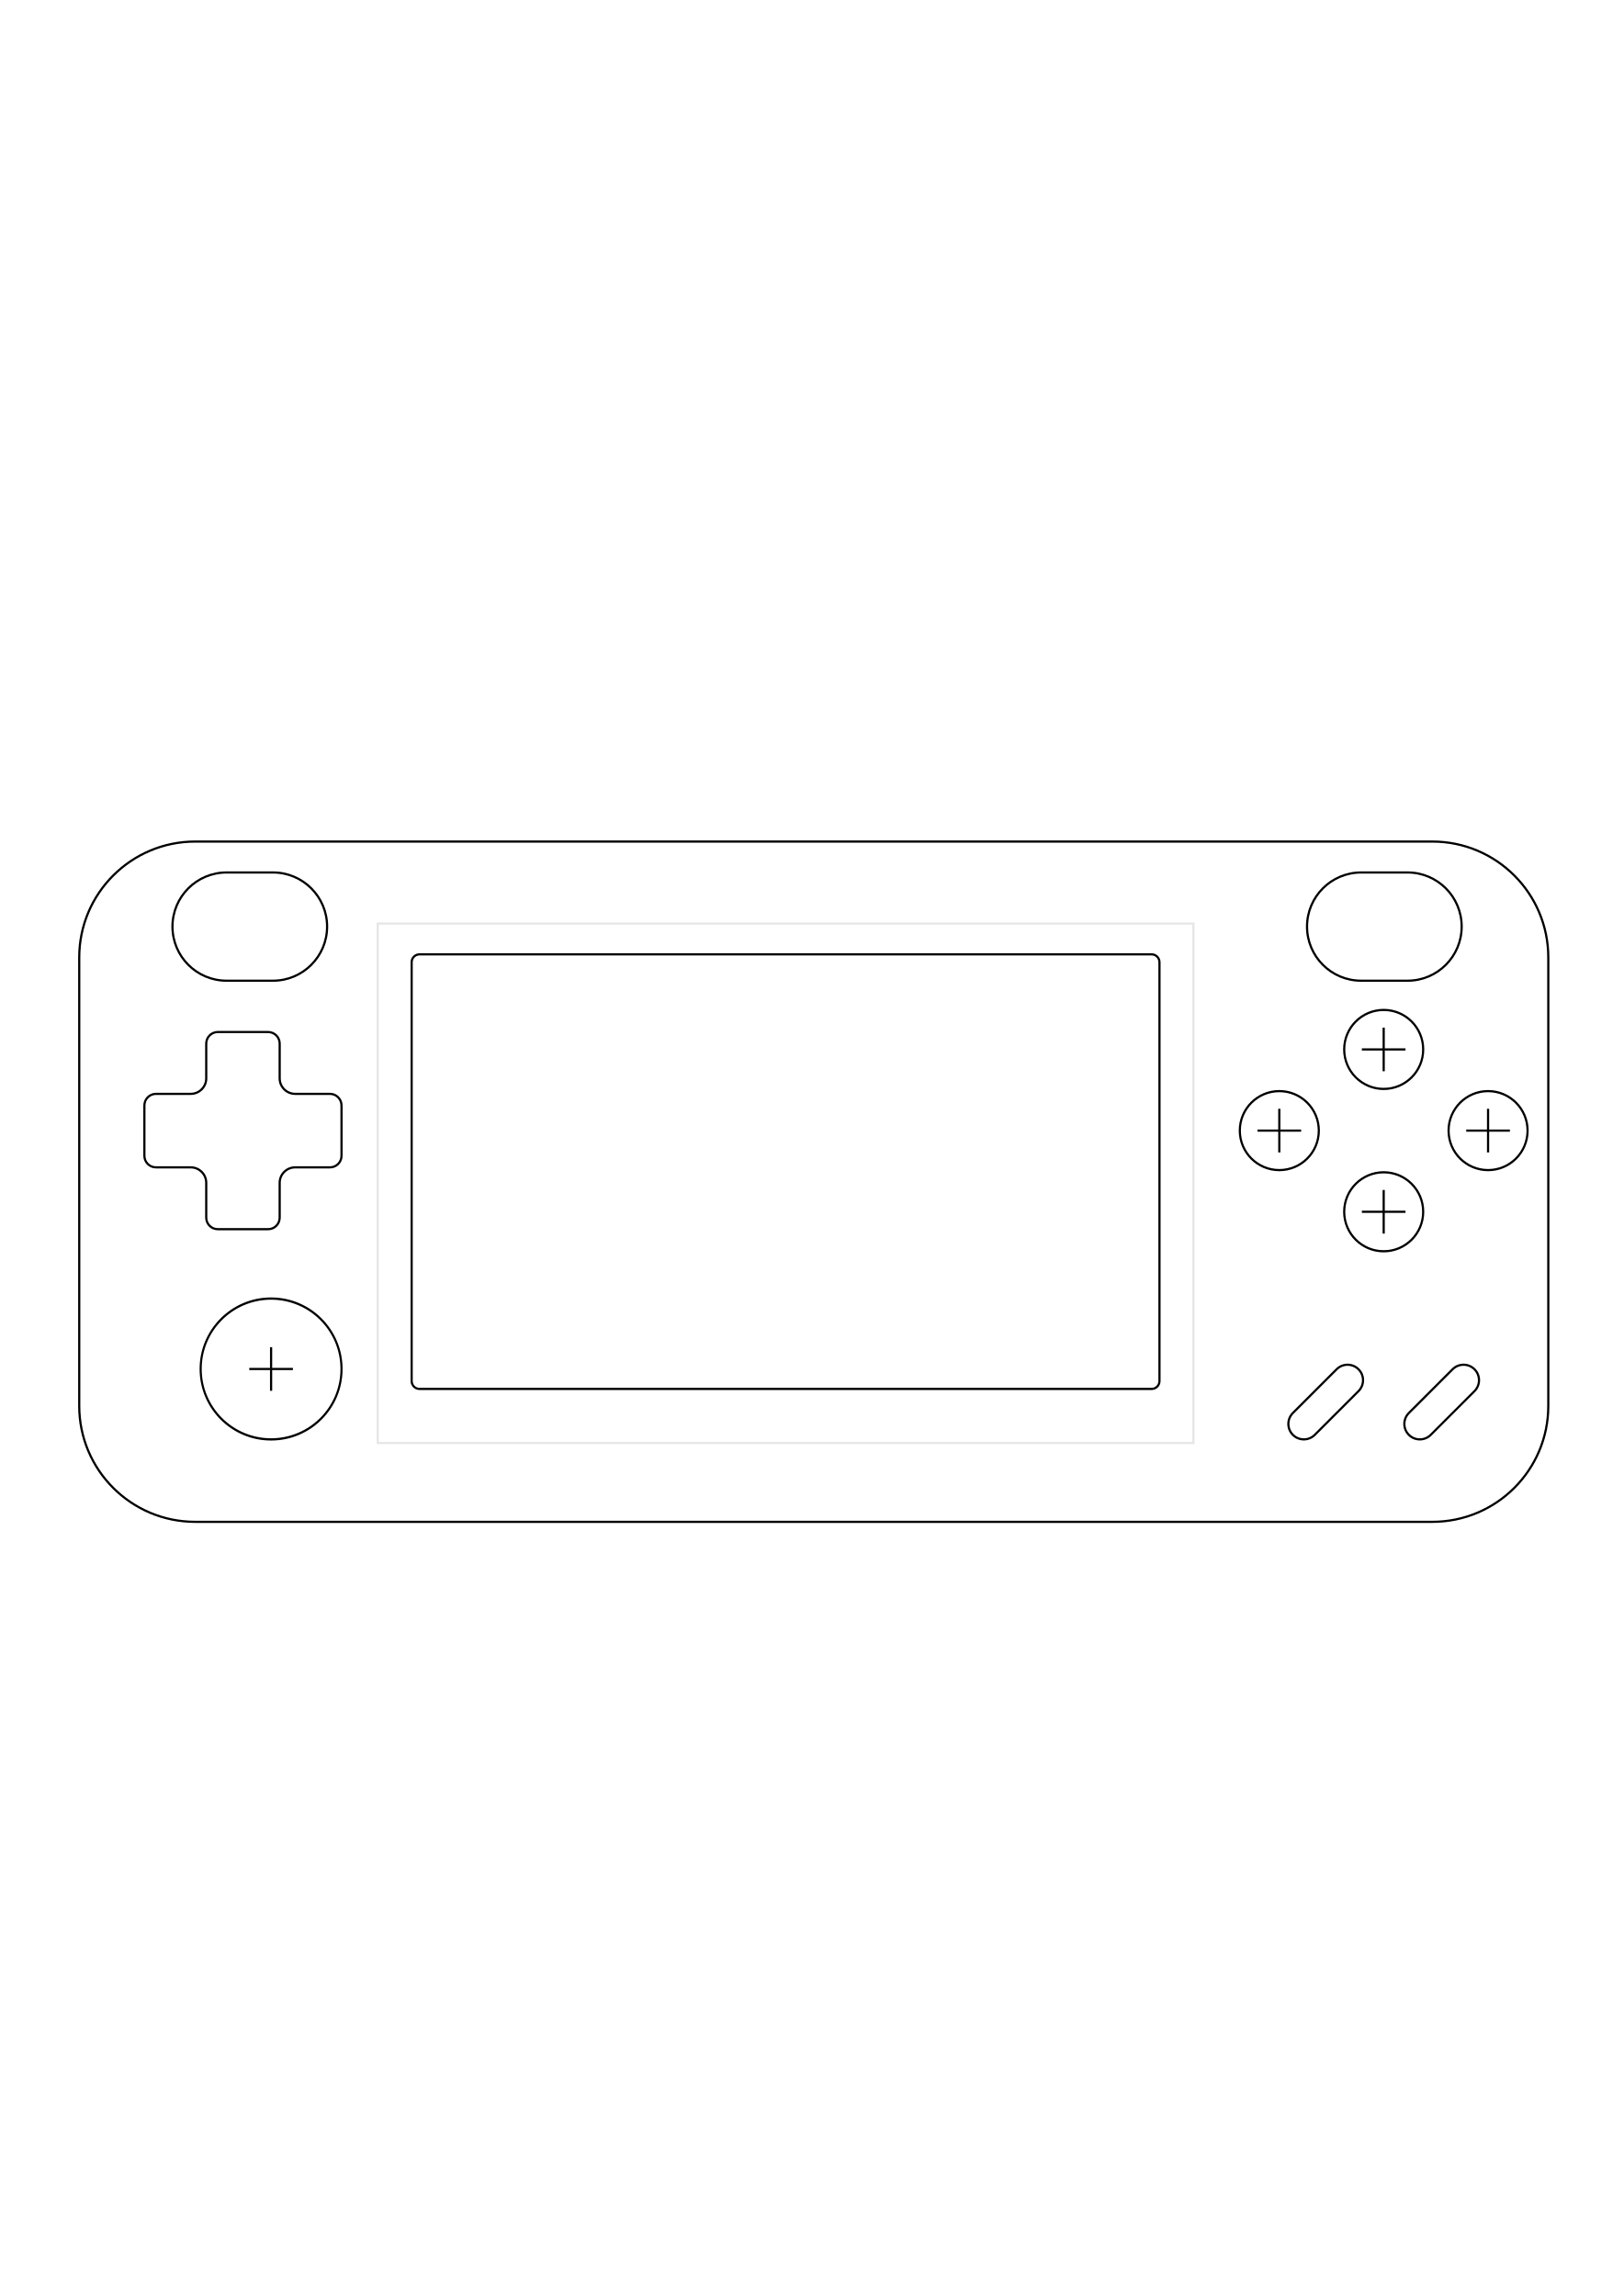
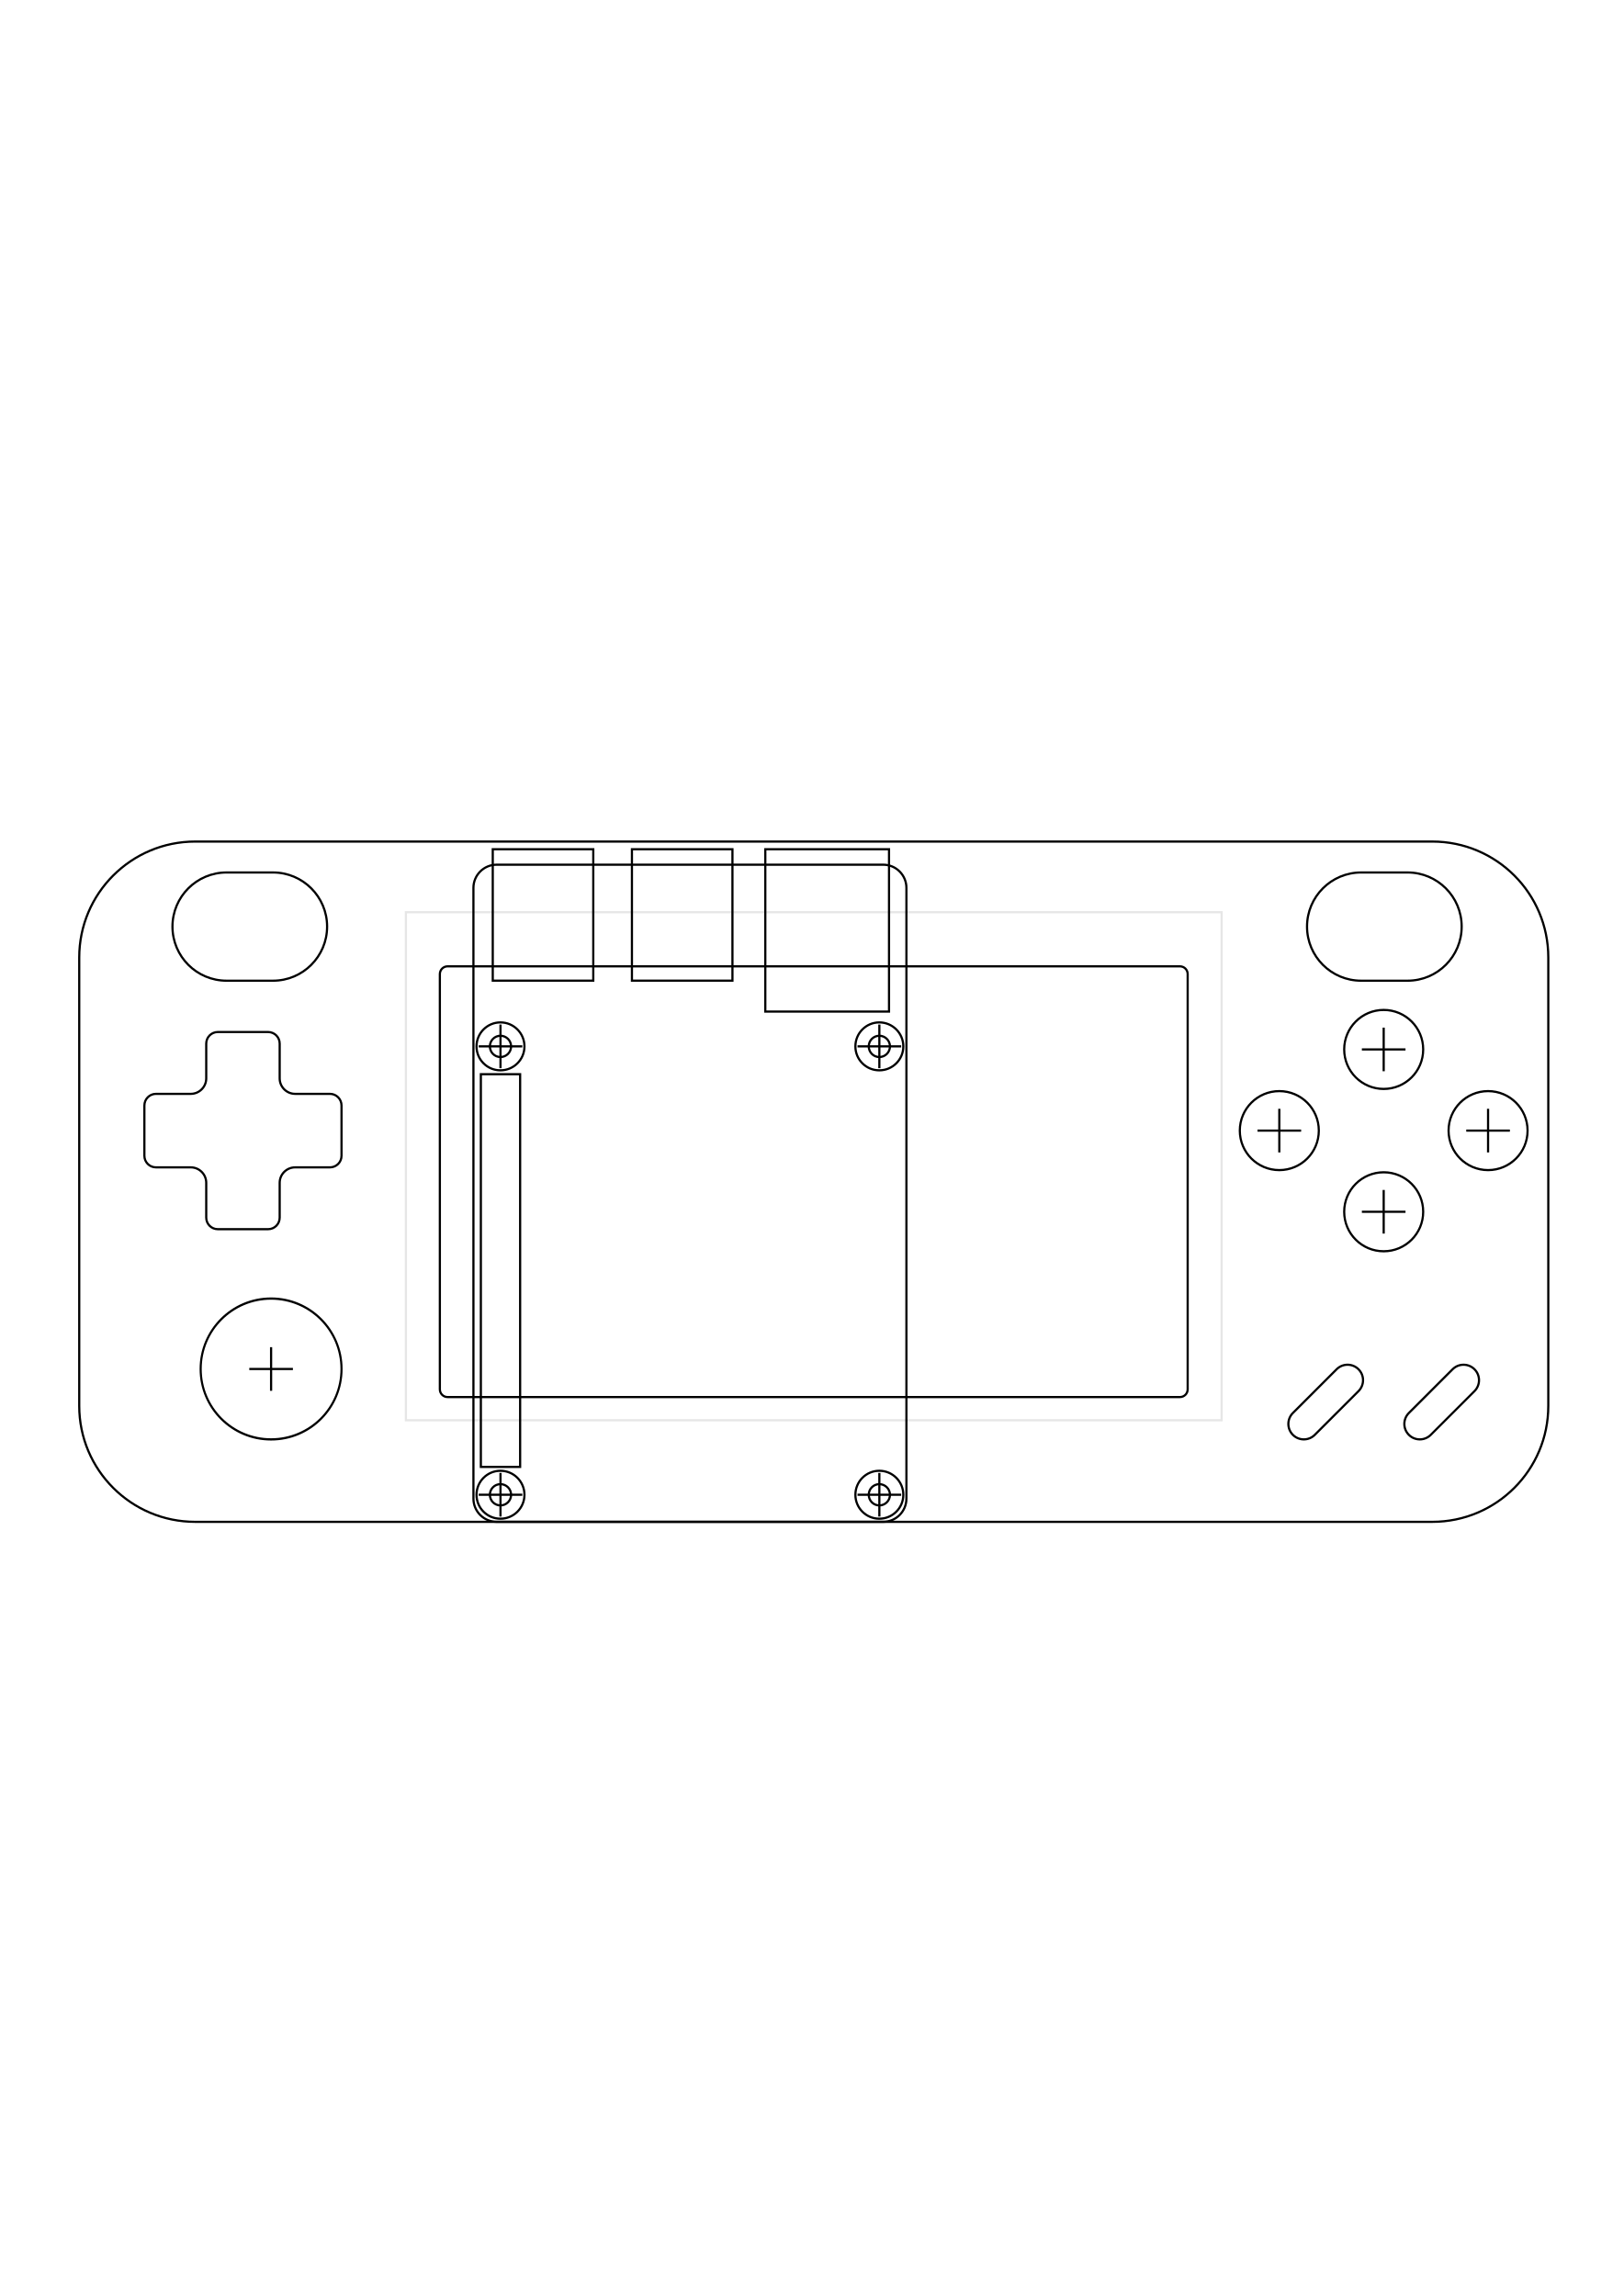
<svg xmlns="http://www.w3.org/2000/svg" width="744.094" height="1052.362" id="svg2" version="1.1">
  <defs id="defs4" />
  <g id="layer1" transform="translate(0,-2.5390623e-6)">
-     <rect style="fill:none;stroke:#000000;stroke-width:1;stroke-linecap:butt;stroke-miterlimit:4;stroke-opacity:1;stroke-dasharray:none" id="rect3773" width="673.228" height="311.811" x="36.309" y="385.72" rx="53.15" />
-     <rect rx="24.803" y="399.894" x="79.037" height="49.606" width="70.866" id="rect3775" style="fill:none;stroke:#000000;stroke-width:1;stroke-linecap:butt;stroke-miterlimit:4;stroke-opacity:1;stroke-dasharray:none" />
-     <g id="g3013" transform="translate(172.5905,-390.4449)">
-       <rect transform="scale(1,-1)" rx="3.607" y="-1027.059" x="16.059" height="199.197" width="342.701" id="rect3771" style="fill:none;stroke:#000000;stroke-width:1;stroke-linecap:butt;stroke-miterlimit:4;stroke-opacity:1;stroke-dasharray:none" />
-       <rect transform="scale(1,-1)" y="-1051.862" x="0.5" height="238.11" width="373.819" id="rect3777" style="fill:none;stroke:#e6e6e6;stroke-width:1;stroke-linecap:butt;stroke-miterlimit:4;stroke-opacity:1;stroke-dasharray:none" />
+     <g id="g3033">
+       <rect rx="53.15" y="385.72" x="36.309" height="311.811" width="673.228" id="rect3773" style="fill:none;stroke:#000000;stroke-width:1;stroke-linecap:butt;stroke-miterlimit:4;stroke-opacity:1;stroke-dasharray:none" />
+       <rect style="fill:none;stroke:#000000;stroke-width:1;stroke-linecap:butt;stroke-miterlimit:4;stroke-opacity:1;stroke-dasharray:none" id="rect3775" width="70.866" height="49.606" x="79.037" y="399.894" rx="24.803" />
+       <rect rx="3.543" y="442.913" x="201.573" height="197.425" width="342.701" id="rect3771" style="fill:none;stroke:#000000;stroke-width:1;stroke-linecap:butt;stroke-miterlimit:4;stroke-opacity:1;stroke-dasharray:none" />
+       <rect y="418.111" x="186.014" height="232.858" width="373.819" id="rect3777" style="fill:none;stroke:#e6e6e6;stroke-width:1;stroke-linecap:butt;stroke-miterlimit:4;stroke-opacity:1;stroke-dasharray:none" />
+       <rect rx="24.803" y="399.894" x="598.973" height="49.606" width="70.866" id="rect3783" style="fill:none;stroke:#000000;stroke-width:1;stroke-linecap:butt;stroke-miterlimit:4;stroke-opacity:1;stroke-dasharray:none" />
+       <g transform="translate(-28.60652,44.56424)" id="g3153">
+         <rect style="fill:none;stroke:#000000" id="rect3144" width="42.52" height="14.173" x="5.66" y="865.625" rx="7.087" transform="matrix(0.7071068,-0.7071068,0.7071068,0.7071068,0,0)" />
+         <rect transform="matrix(0.7071068,-0.7071068,0.7071068,0.7071068,0,0)" rx="7.087" y="903.207" x="43.242" height="14.173" width="42.52" id="rect3151" style="fill:none;stroke:#000000;stroke-width:1" />
+       </g>
+       <path id="path3206" d="m 99.823,473.021 c -2.944,0 -5.312,2.368 -5.312,5.312 l 0,15.938 c 0,3.914 -3.18,7.094 -7.094,7.094 l -15.938,0 c -2.944,0 -5.312,2.399 -5.312,5.344 l 0,23.031 c 0,2.944 2.368,5.312 5.312,5.312 l 15.938,0 c 3.914,0 7.094,3.18 7.094,7.094 l 0,15.938 c 0,2.944 2.368,5.312 5.312,5.312 l 23.031,0 c 2.944,0 5.312,-2.368 5.312,-5.312 l 0,-15.938 c 0,-3.914 3.18,-7.094 7.094,-7.094 l 15.938,0 c 2.944,0 5.312,-2.368 5.312,-5.312 l 0,-23.031 c 0,-2.944 -2.368,-5.344 -5.312,-5.344 l -15.938,0 c -3.914,0 -7.094,-3.18 -7.094,-7.094 l 0,-15.938 c 0,-2.944 -2.368,-5.312 -5.312,-5.312 l -23.031,0 z" style="fill:none;stroke:#000000;stroke-width:1" />
+       <g id="g3017">
+         <path style="fill:none;stroke:#000000;stroke-width:1.186;stroke-linecap:butt;stroke-miterlimit:4;stroke-opacity:1;stroke-dasharray:none" id="path3797" d="m 70.711,1136.205 c 0,11.716 -9.724,21.213 -21.718,21.213 -11.995,0 -21.718,-9.497 -21.718,-21.213 0,-11.716 9.724,-21.213 21.718,-21.213 11.995,0 21.718,9.498 21.718,21.213 z" transform="matrix(0.8335081,0,0,0.8533535,545.4332,-451.3758)" />
+         <path style="fill:none;stroke:#000000;stroke-width:1.186;stroke-linecap:butt;stroke-miterlimit:4;stroke-opacity:1;stroke-dasharray:none" id="path3797-4" d="m 70.711,1136.205 c 0,11.716 -9.724,21.213 -21.718,21.213 -11.995,0 -21.718,-9.497 -21.718,-21.213 0,-11.716 9.724,-21.213 21.718,-21.213 11.995,0 21.718,9.498 21.718,21.213 z" transform="matrix(0.8335081,0,0,0.8533535,641.1025,-451.3758)" />
+         <path style="fill:none;stroke:#000000;stroke-width:1.186;stroke-linecap:butt;stroke-miterlimit:4;stroke-opacity:1;stroke-dasharray:none" id="path3797-48" d="m 70.711,1136.205 c 0,11.716 -9.724,21.213 -21.718,21.213 -11.995,0 -21.718,-9.497 -21.718,-21.213 0,-11.716 9.724,-21.213 21.718,-21.213 11.995,0 21.718,9.498 21.718,21.213 z" transform="matrix(0.8335081,0,0,0.8533535,593.2679,-414.171)" />
+         <path transform="matrix(0.8335081,0,0,0.8533535,593.2679,-488.5805)" d="m 70.711,1136.205 c 0,11.716 -9.724,21.213 -21.718,21.213 -11.995,0 -21.718,-9.497 -21.718,-21.213 0,-11.716 9.724,-21.213 21.718,-21.213 11.995,0 21.718,9.498 21.718,21.213 z" id="path3136" style="fill:none;stroke:#000000;stroke-width:1.186;stroke-linecap:butt;stroke-miterlimit:4;stroke-opacity:1;stroke-dasharray:none" />
+         <path id="path3002" style="fill:none;stroke:#000000;stroke-width:1px;stroke-linecap:butt;stroke-linejoin:miter;stroke-opacity:1" d="m 671.938,518.209 20,0 m -10,10 0,-20" />
+         <path d="m 624.103,481.004 20,0 m -10,10 0,-20" style="fill:none;stroke:#000000;stroke-width:1px;stroke-linecap:butt;stroke-linejoin:miter;stroke-opacity:1" id="path3009" />
+         <path id="path3013" style="fill:none;stroke:#000000;stroke-width:1px;stroke-linecap:butt;stroke-linejoin:miter;stroke-opacity:1" d="m 624.103,555.413 20,0 m -10,10 0,-20" />
+         <path d="m 576.269,518.209 20,0 m -10,10 0,-20" style="fill:none;stroke:#000000;stroke-width:1px;stroke-linecap:butt;stroke-linejoin:miter;stroke-opacity:1" id="path3015" />
+       </g>
+       <g id="g3029">
+         <path style="fill:none;stroke:#000000;stroke-width:1.02;stroke-linecap:butt;stroke-linejoin:miter;stroke-miterlimit:4;stroke-opacity:1;stroke-dasharray:none;stroke-dashoffset:0" id="path3219" d="m 151.523,572.54 c 0,17.574 -15.264,31.82 -34.093,31.82 -18.829,0 -34.093,-14.246 -34.093,-31.82 0,-17.574 15.264,-31.82 34.093,-31.82 18.829,0 34.093,14.246 34.093,31.82 z" transform="matrix(0.9467024,0,0,1.014324,13.06338,46.72817)" />
+         <path id="path3027" style="fill:none;stroke:#000000;stroke-width:1px;stroke-linecap:butt;stroke-linejoin:miter;stroke-opacity:1" d="m 114.235,627.469 20,0 m -10,10 0,-20" />
+       </g>
    </g>
-     <rect style="fill:none;stroke:#000000;stroke-width:1;stroke-linecap:butt;stroke-miterlimit:4;stroke-opacity:1;stroke-dasharray:none" id="rect3783" width="70.866" height="49.606" x="598.973" y="399.894" rx="24.803" />
-     <g id="g3153" transform="translate(-28.60652,44.56424)">
-       <rect transform="matrix(0.7071068,-0.7071068,0.7071068,0.7071068,0,0)" rx="7.087" y="865.625" x="5.66" height="14.173" width="42.52" id="rect3144" style="fill:none;stroke:#000000" />
-       <rect style="fill:none;stroke:#000000;stroke-width:1" id="rect3151" width="42.52" height="14.173" x="43.242" y="903.207" rx="7.087" transform="matrix(0.7071068,-0.7071068,0.7071068,0.7071068,0,0)" />
-     </g>
-     <path style="fill:none;stroke:#000000;stroke-width:1" d="m 99.823,473.021 c -2.944,0 -5.312,2.368 -5.312,5.312 l 0,15.938 c 0,3.914 -3.18,7.094 -7.094,7.094 l -15.938,0 c -2.944,0 -5.312,2.399 -5.312,5.344 l 0,23.031 c 0,2.944 2.368,5.312 5.312,5.312 l 15.938,0 c 3.914,0 7.094,3.18 7.094,7.094 l 0,15.938 c 0,2.944 2.368,5.312 5.312,5.312 l 23.031,0 c 2.944,0 5.312,-2.368 5.312,-5.312 l 0,-15.938 c 0,-3.914 3.18,-7.094 7.094,-7.094 l 15.938,0 c 2.944,0 5.312,-2.368 5.312,-5.312 l 0,-23.031 c 0,-2.944 -2.368,-5.344 -5.312,-5.344 l -15.938,0 c -3.914,0 -7.094,-3.18 -7.094,-7.094 l 0,-15.938 c 0,-2.944 -2.368,-5.312 -5.312,-5.312 l -23.031,0 z" id="path3206" />
-     <g id="g3017">
-       <path transform="matrix(0.8335081,0,0,0.8533535,545.4332,-451.3758)" d="m 70.711,1136.205 c 0,11.716 -9.724,21.213 -21.718,21.213 -11.995,0 -21.718,-9.497 -21.718,-21.213 0,-11.716 9.724,-21.213 21.718,-21.213 11.995,0 21.718,9.498 21.718,21.213 z" id="path3797" style="fill:none;stroke:#000000;stroke-width:1.186;stroke-linecap:butt;stroke-miterlimit:4;stroke-opacity:1;stroke-dasharray:none" />
-       <path transform="matrix(0.8335081,0,0,0.8533535,641.1025,-451.3758)" d="m 70.711,1136.205 c 0,11.716 -9.724,21.213 -21.718,21.213 -11.995,0 -21.718,-9.497 -21.718,-21.213 0,-11.716 9.724,-21.213 21.718,-21.213 11.995,0 21.718,9.498 21.718,21.213 z" id="path3797-4" style="fill:none;stroke:#000000;stroke-width:1.186;stroke-linecap:butt;stroke-miterlimit:4;stroke-opacity:1;stroke-dasharray:none" />
-       <path transform="matrix(0.8335081,0,0,0.8533535,593.2679,-414.171)" d="m 70.711,1136.205 c 0,11.716 -9.724,21.213 -21.718,21.213 -11.995,0 -21.718,-9.497 -21.718,-21.213 0,-11.716 9.724,-21.213 21.718,-21.213 11.995,0 21.718,9.498 21.718,21.213 z" id="path3797-48" style="fill:none;stroke:#000000;stroke-width:1.186;stroke-linecap:butt;stroke-miterlimit:4;stroke-opacity:1;stroke-dasharray:none" />
-       <path style="fill:none;stroke:#000000;stroke-width:1.186;stroke-linecap:butt;stroke-miterlimit:4;stroke-opacity:1;stroke-dasharray:none" id="path3136" d="m 70.711,1136.205 c 0,11.716 -9.724,21.213 -21.718,21.213 -11.995,0 -21.718,-9.497 -21.718,-21.213 0,-11.716 9.724,-21.213 21.718,-21.213 11.995,0 21.718,9.498 21.718,21.213 z" transform="matrix(0.8335081,0,0,0.8533535,593.2679,-488.5805)" />
-       <path d="m 671.938,518.209 20,0 m -10,10 0,-20" style="fill:none;stroke:#000000;stroke-width:1px;stroke-linecap:butt;stroke-linejoin:miter;stroke-opacity:1" id="path3002" />
-       <path id="path3009" style="fill:none;stroke:#000000;stroke-width:1px;stroke-linecap:butt;stroke-linejoin:miter;stroke-opacity:1" d="m 624.103,481.004 20,0 m -10,10 0,-20" />
-       <path d="m 624.103,555.413 20,0 m -10,10 0,-20" style="fill:none;stroke:#000000;stroke-width:1px;stroke-linecap:butt;stroke-linejoin:miter;stroke-opacity:1" id="path3013" />
-       <path id="path3015" style="fill:none;stroke:#000000;stroke-width:1px;stroke-linecap:butt;stroke-linejoin:miter;stroke-opacity:1" d="m 576.269,518.209 20,0 m -10,10 0,-20" />
-     </g>
-     <g id="g3029">
-       <path transform="matrix(0.9467024,0,0,1.014324,13.06338,46.72817)" d="m 151.523,572.54 c 0,17.574 -15.264,31.82 -34.093,31.82 -18.829,0 -34.093,-14.246 -34.093,-31.82 0,-17.574 15.264,-31.82 34.093,-31.82 18.829,0 34.093,14.246 34.093,31.82 z" id="path3219" style="fill:none;stroke:#000000;stroke-width:1.02;stroke-linecap:butt;stroke-linejoin:miter;stroke-miterlimit:4;stroke-opacity:1;stroke-dasharray:none;stroke-dashoffset:0" />
-       <path d="m 114.235,627.469 20,0 m -10,10 0,-20" style="fill:none;stroke:#000000;stroke-width:1px;stroke-linecap:butt;stroke-linejoin:miter;stroke-opacity:1" id="path3027" />
+     <g transform="translate(216.9586,-354.8513)" id="g3864">
+       <rect rx="10.63" y="751.181" x="0" height="301.181" width="198.425" id="rect2985" style="fill:none;stroke:#000000" />
+       <rect y="847.205" x="3.402" height="180" width="18" id="rect3020" style="fill:none;stroke:#000000" />
+       <rect y="744.094" x="72.638" height="60.236" width="46.063" id="rect3024" style="fill:none;stroke:#000000" />
+       <rect y="744.094" x="133.76" height="74.409" width="56.693" id="rect3026" style="fill:none;stroke:#000000" />
+       <rect style="fill:none;stroke:#000000" id="rect3028" width="46.063" height="60.236" x="8.858" y="744.094" />
+       <path id="path3847" d="m 12.386,1028.976 c -6.066,0 -10.969,4.934 -10.969,11 0,6.066 4.902,10.969 10.969,10.969 6.066,0 11,-4.902 11,-10.969 0,-6.066 -4.934,-11 -11,-11 z m 0,6.125 c 2.691,0 4.875,2.184 4.875,4.875 0,2.691 -2.184,4.875 -4.875,4.875 -2.691,0 -4.844,-2.184 -4.844,-4.875 0,-2.691 2.153,-4.875 4.844,-4.875 z" style="fill:none;stroke:#000000" />
+       <path id="path3037" style="fill:none;stroke:#000000;stroke-width:1px;stroke-linecap:butt;stroke-linejoin:miter;stroke-opacity:1" d="m 12.402,1049.96 0,-20 m -10,10 20,0" />
+       <path style="fill:none;stroke:#000000" d="m 186.008,1028.976 c -6.066,0 -10.969,4.934 -10.969,11 0,6.066 4.902,10.969 10.969,10.969 6.066,0 11,-4.902 11,-10.969 0,-6.066 -4.934,-11 -11,-11 z m 0,6.125 c 2.691,0 4.875,2.184 4.875,4.875 0,2.691 -2.184,4.875 -4.875,4.875 -2.691,0 -4.844,-2.184 -4.844,-4.875 0,-2.691 2.153,-4.875 4.844,-4.875 z" id="path3852" />
+       <path style="fill:none;stroke:#000000" d="m 12.386,823.464 c -6.066,0 -10.969,4.934 -10.969,11 0,6.066 4.902,10.969 10.969,10.969 6.066,0 11,-4.902 11,-10.969 0,-6.066 -4.934,-11 -11,-11 z m 0,6.125 c 2.691,0 4.875,2.184 4.875,4.875 0,2.691 -2.184,4.875 -4.875,4.875 -2.691,0 -4.844,-2.184 -4.844,-4.875 0,-2.691 2.153,-4.875 4.844,-4.875 z" id="path3854" />
+       <path id="path3856" d="m 186.008,823.464 c -6.066,0 -10.969,4.934 -10.969,11 0,6.066 4.902,10.969 10.969,10.969 6.066,0 11,-4.902 11,-10.969 0,-6.066 -4.934,-11 -11,-11 z m 0,6.125 c 2.691,0 4.875,2.184 4.875,4.875 0,2.691 -2.184,4.875 -4.875,4.875 -2.691,0 -4.844,-2.184 -4.844,-4.875 0,-2.691 2.153,-4.875 4.844,-4.875 z" style="fill:none;stroke:#000000" />
+       <path d="m 186.024,1049.96 0,-20 m -10,10 20,0" style="fill:none;stroke:#000000;stroke-width:1px;stroke-linecap:butt;stroke-linejoin:miter;stroke-opacity:1" id="path3858" />
+       <path id="path3860" style="fill:none;stroke:#000000;stroke-width:1px;stroke-linecap:butt;stroke-linejoin:miter;stroke-opacity:1" d="m 186.024,844.449 0,-20 m -10,10 20,0" />
+       <path d="m 12.402,844.449 0,-20 m -10,10 20,0" style="fill:none;stroke:#000000;stroke-width:1px;stroke-linecap:butt;stroke-linejoin:miter;stroke-opacity:1" id="path3862" />
    </g>
  </g>
</svg>
